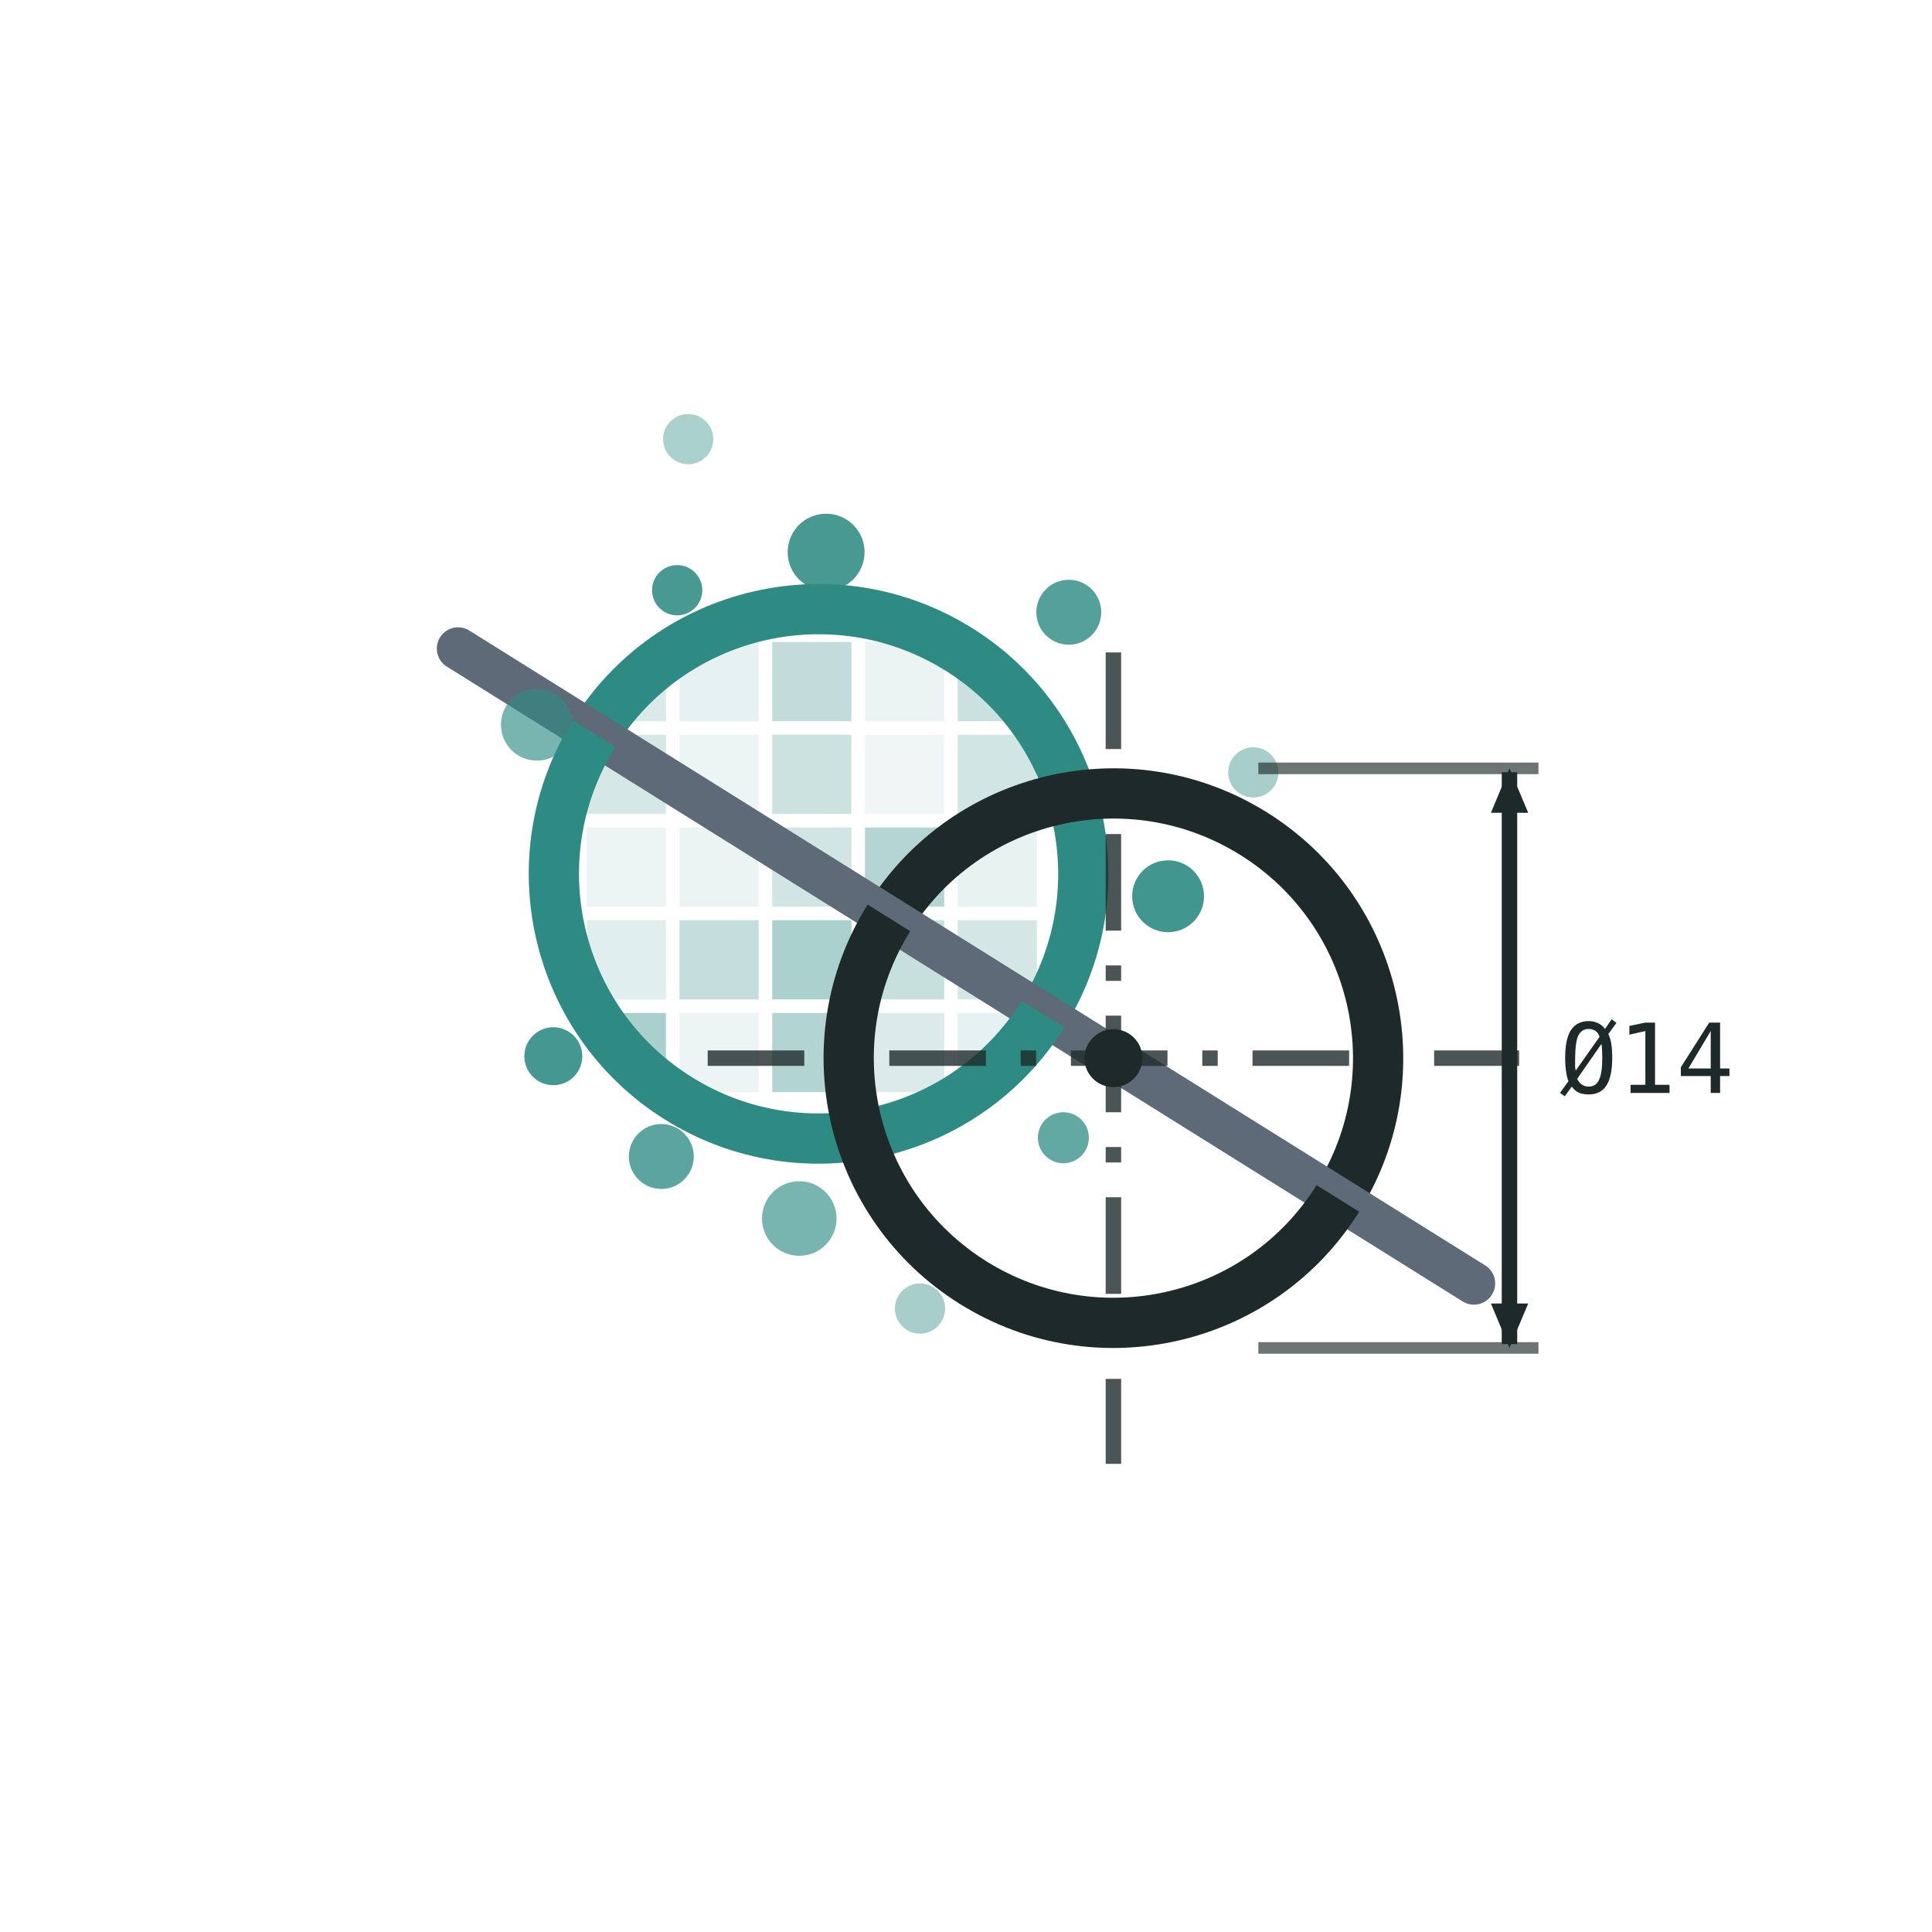
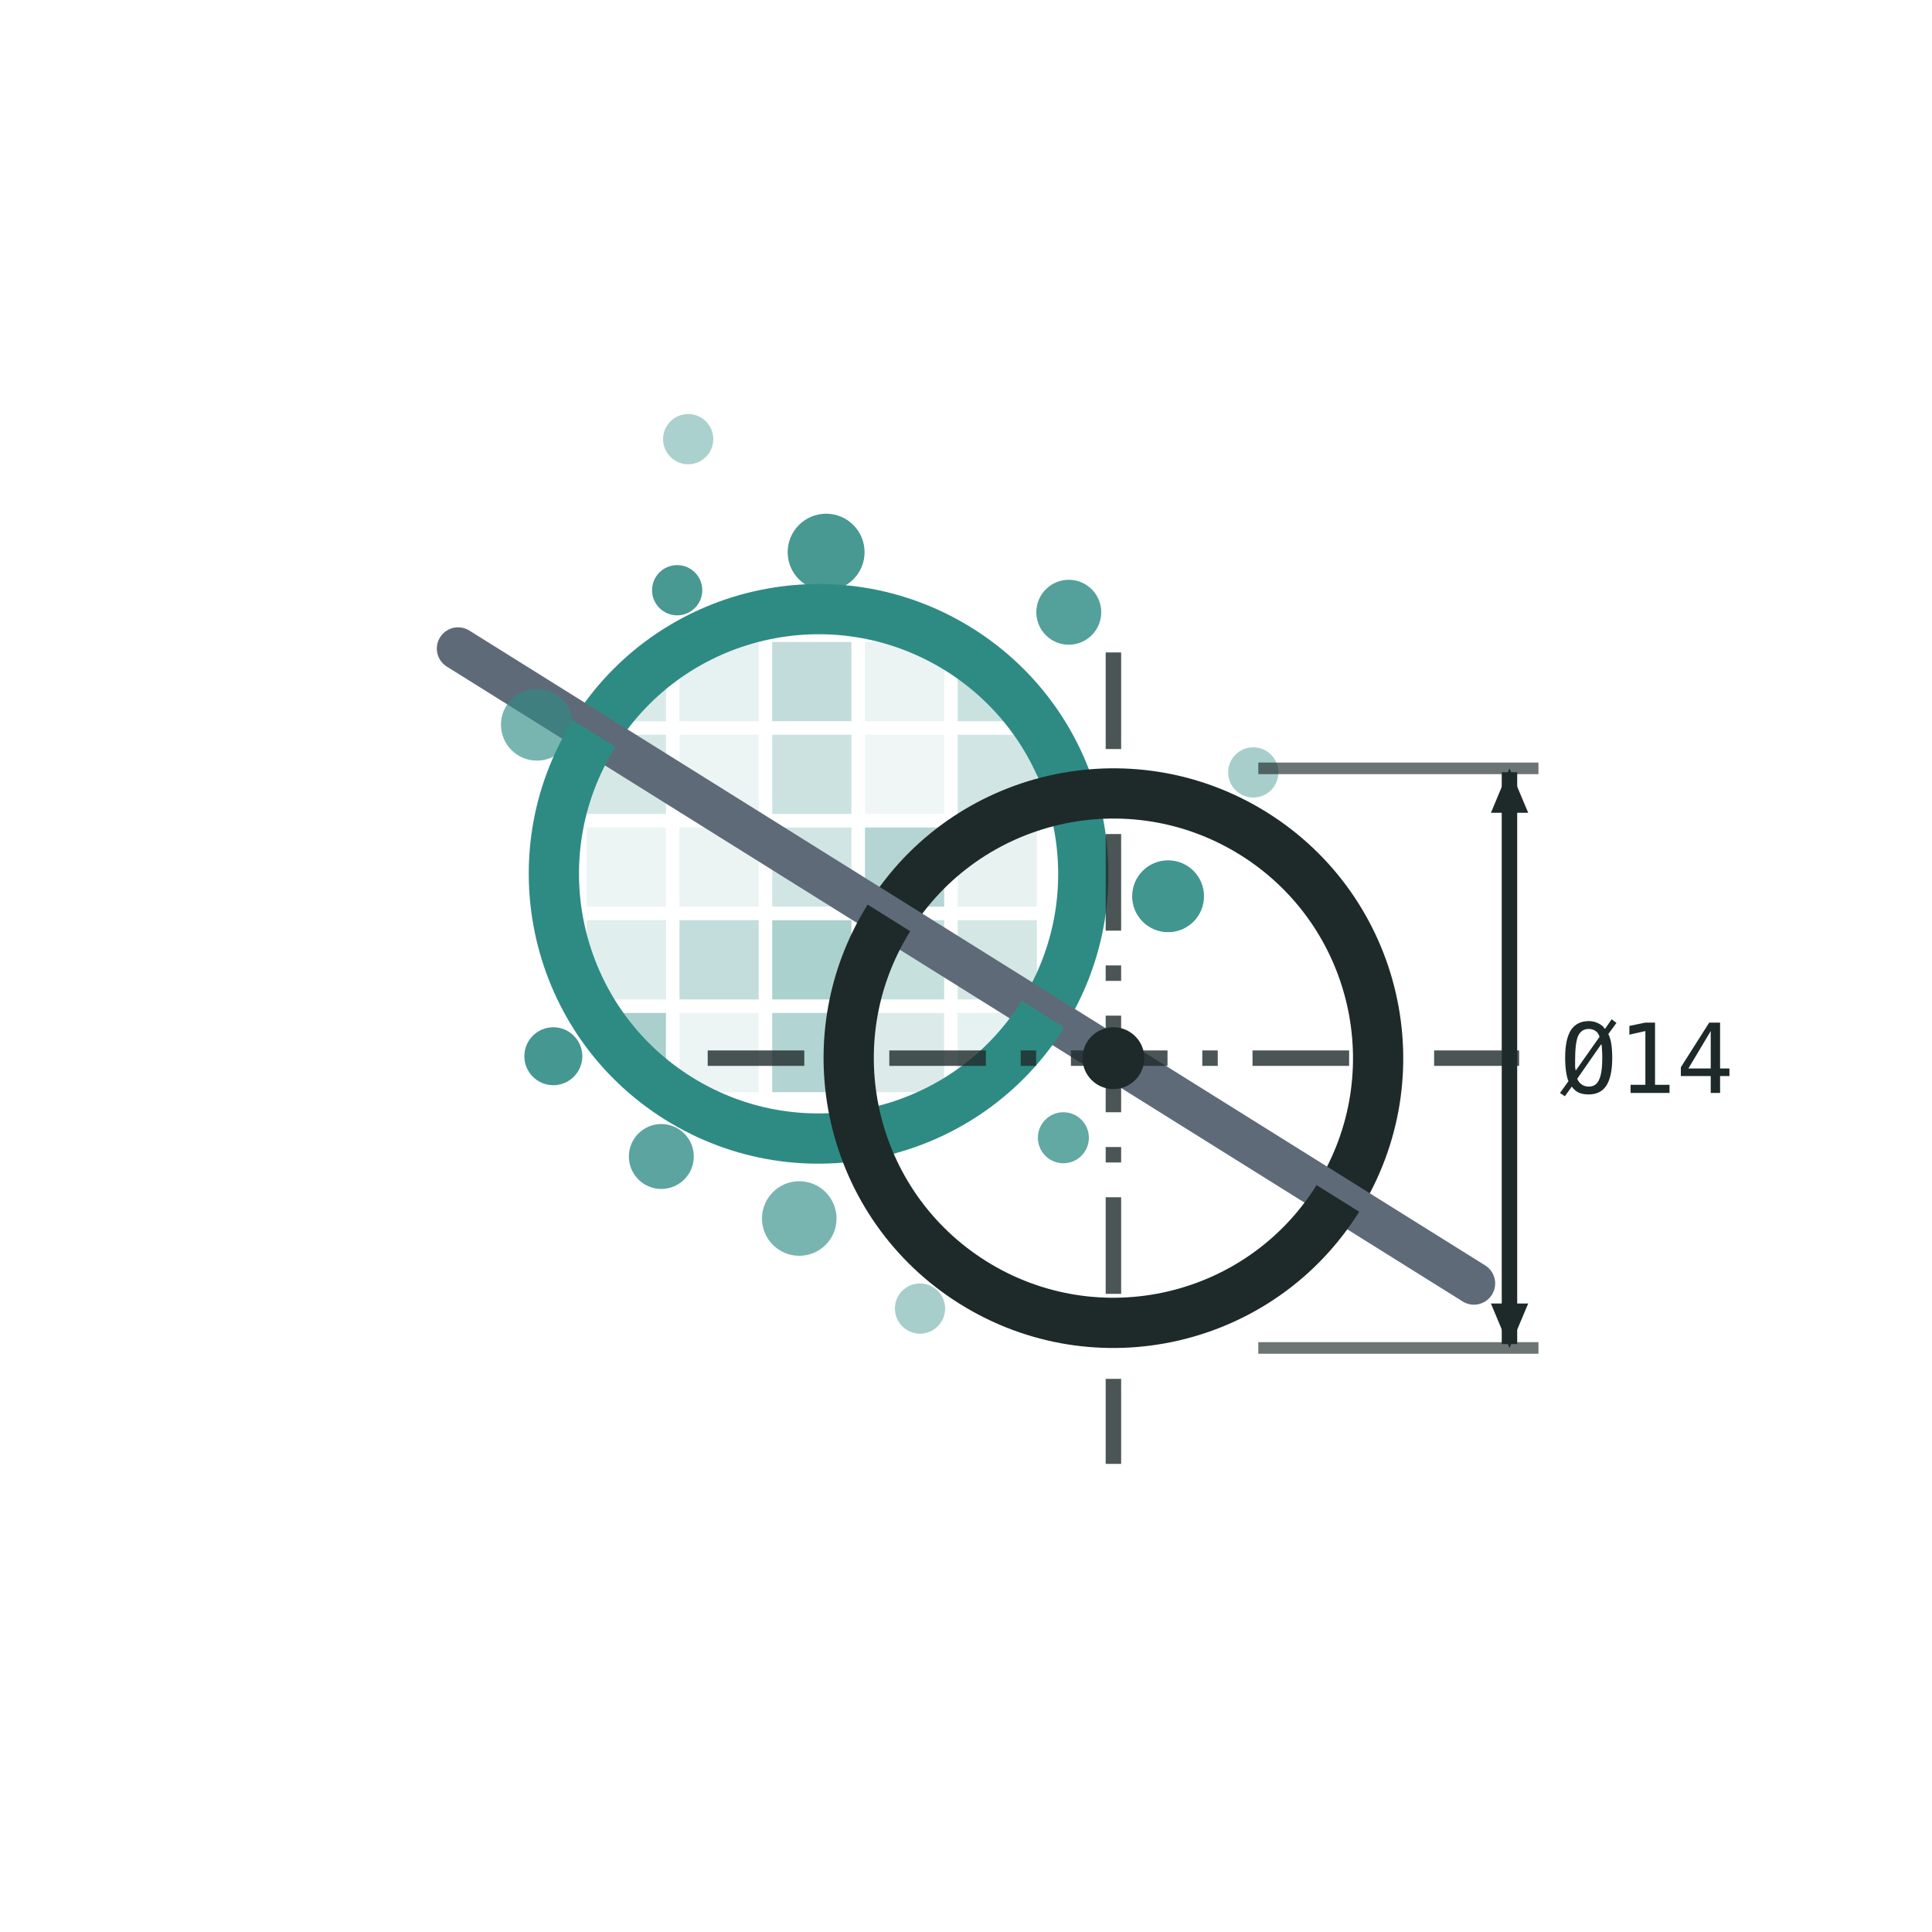
<svg xmlns="http://www.w3.org/2000/svg" viewBox="0 0 100 100">
  <defs>
-     <clipPath id="cg">
+     <clipPath id="g1n">
+       <rect x="-36.00" y="0" width="72.00" height="36.00" />
+     </clipPath>
+     <clipPath id="g1b">
+       <rect x="-36.00" y="-36.00" width="72.00" height="36.00" />
+     </clipPath>
+     <clipPath id="g2n">
+       <rect x="-36.00" y="0" width="72.00" height="36.00" />
+     </clipPath>
+     <clipPath id="g2b">
+       <rect x="-36.00" y="-36.00" width="72.00" height="36.00" />
+     </clipPath>
+     <clipPath id="hm">
      <circle cx="42.37" cy="45.23" r="14.40" />
    </clipPath>
-     <clipPath id="n136">
-       <rect x="-36.00" y="0.00" width="72.00" height="36.00" />
-     </clipPath>
-     <clipPath id="b136">
-       <rect x="-36.00" y="-36.00" width="72.00" height="36.00" />
-     </clipPath>
-     <clipPath id="n82962">
-       <rect x="-36.00" y="0.00" width="72.00" height="36.00" />
-     </clipPath>
-     <clipPath id="b82962">
-       <rect x="-36.00" y="-36.00" width="72.00" height="36.00" />
-     </clipPath>
  </defs>
-   <g clip-path="url(#cg)" fill="#2E8B84">
+   <g clip-path="url(#hm)" fill="#2E8B84">
    <rect x="30.37" y="33.23" width="4.10" height="4.10" opacity="0.18" />
    <rect x="35.17" y="33.23" width="4.10" height="4.10" opacity="0.12" />
    <rect x="39.97" y="33.23" width="4.10" height="4.10" opacity="0.3" />
    <rect x="44.77" y="33.23" width="4.10" height="4.10" opacity="0.1" />
    <rect x="49.57" y="33.23" width="4.10" height="4.10" opacity="0.26" />
    <rect x="30.37" y="38.03" width="4.10" height="4.10" opacity="0.2" />
    <rect x="35.17" y="38.03" width="4.10" height="4.10" opacity="0.09" />
    <rect x="39.97" y="38.03" width="4.10" height="4.10" opacity="0.25" />
    <rect x="44.77" y="38.03" width="4.10" height="4.10" opacity="0.08" />
    <rect x="49.57" y="38.03" width="4.10" height="4.10" opacity="0.22" />
    <rect x="30.37" y="42.83" width="4.10" height="4.10" opacity="0.09" />
    <rect x="35.17" y="42.83" width="4.10" height="4.10" opacity="0.1" />
    <rect x="39.97" y="42.83" width="4.10" height="4.10" opacity="0.22" />
    <rect x="44.77" y="42.83" width="4.10" height="4.10" opacity="0.36" />
    <rect x="49.57" y="42.83" width="4.10" height="4.10" opacity="0.11" />
    <rect x="30.37" y="47.63" width="4.10" height="4.10" opacity="0.15" />
    <rect x="35.17" y="47.63" width="4.10" height="4.10" opacity="0.29" />
    <rect x="39.97" y="47.63" width="4.10" height="4.10" opacity="0.4" />
    <rect x="44.77" y="47.63" width="4.10" height="4.10" opacity="0.27" />
    <rect x="49.57" y="47.63" width="4.10" height="4.10" opacity="0.21" />
    <rect x="30.37" y="52.43" width="4.10" height="4.10" opacity="0.41" />
    <rect x="35.17" y="52.43" width="4.10" height="4.10" opacity="0.09" />
    <rect x="39.97" y="52.43" width="4.10" height="4.10" opacity="0.37" />
    <rect x="44.77" y="52.43" width="4.10" height="4.10" opacity="0.17" />
    <rect x="49.57" y="52.43" width="4.10" height="4.10" opacity="0.12" />
  </g>
  <g transform="translate(42.37,45.23) rotate(32.00)">
-     <g clip-path="url(#b136)">
-       <path d="M 15.00 0 A 15.00 15.00 0 0 1 -15.00 0 A 15.00 15.00 0 0 1 15.00 0 Z M 12.40 0 A 12.40 12.40 0 0 1 -12.40 0 A 12.40 12.40 0 0 1 12.40 0 Z" fill="#2E8B84" fill-rule="evenodd" />
+     <g clip-path="url(#g1b)">
+       <path d="M 15.00 0 A 15.00 15.00 0 0 1 -15.00 0 A 15.00 15.00 0 0 1 15.00 0 Z M 12.40 0 A 12.40 12.40 0 0 1 -12.40 0 A 12.40 12.40 0 0 1 12.40 0 Z " fill="#2E8B84" fill-rule="evenodd" />
    </g>
  </g>
  <g transform="translate(57.63,54.77) rotate(32.00)">
-     <g clip-path="url(#b82962)">
-       <path d="M 15.00 0 A 15.00 15.00 0 0 1 -15.00 0 A 15.00 15.00 0 0 1 15.00 0 Z M 12.40 0 A 12.40 12.40 0 0 1 -12.40 0 A 12.40 12.40 0 0 1 12.40 0 Z" fill="#1E2A2A" fill-rule="evenodd" />
+     <g clip-path="url(#g2b)">
+       <path d="M 15.00 0 A 15.00 15.00 0 0 1 -15.00 0 A 15.00 15.00 0 0 1 15.00 0 Z M 12.40 0 A 12.40 12.40 0 0 1 -12.40 0 A 12.40 12.40 0 0 1 12.40 0 Z " fill="#1E2A2A" fill-rule="evenodd" />
    </g>
  </g>
  <line x1="23.71" y1="33.57" x2="76.29" y2="66.43" stroke="#5E6A78" stroke-width="2.2" stroke-linecap="round" />
  <g transform="translate(42.37,45.23) rotate(32.00)">
-     <g clip-path="url(#n136)">
-       <path d="M 15.00 0 A 15.00 15.00 0 0 1 -15.00 0 A 15.00 15.00 0 0 1 15.00 0 Z M 12.40 0 A 12.40 12.40 0 0 1 -12.40 0 A 12.40 12.40 0 0 1 12.40 0 Z" fill="#2E8B84" fill-rule="evenodd" />
+     <g clip-path="url(#g1n)">
+       <path d="M 15.00 0 A 15.00 15.00 0 0 1 -15.00 0 A 15.00 15.00 0 0 1 15.00 0 Z M 12.40 0 A 12.40 12.40 0 0 1 -12.40 0 A 12.40 12.40 0 0 1 12.40 0 Z " fill="#2E8B84" fill-rule="evenodd" />
    </g>
  </g>
  <g transform="translate(57.63,54.77) rotate(32.00)">
-     <g clip-path="url(#n82962)">
-       <path d="M 15.00 0 A 15.00 15.00 0 0 1 -15.00 0 A 15.00 15.00 0 0 1 15.00 0 Z M 12.40 0 A 12.40 12.40 0 0 1 -12.40 0 A 12.40 12.40 0 0 1 12.40 0 Z" fill="#1E2A2A" fill-rule="evenodd" />
+     <g clip-path="url(#g2n)">
+       <path d="M 15.00 0 A 15.00 15.00 0 0 1 -15.00 0 A 15.00 15.00 0 0 1 15.00 0 Z M 12.40 0 A 12.40 12.40 0 0 1 -12.40 0 A 12.40 12.40 0 0 1 12.40 0 Z " fill="#1E2A2A" fill-rule="evenodd" />
    </g>
  </g>
  <circle cx="60.46" cy="46.39" r="1.86" fill="#2E8B84" opacity="0.9" />
  <circle cx="55.04" cy="58.89" r="1.32" fill="#2E8B84" opacity="0.75" />
  <circle cx="41.37" cy="63.07" r="1.93" fill="#2E8B84" opacity="0.64" />
  <circle cx="34.23" cy="59.86" r="1.68" fill="#2E8B84" opacity="0.78" />
  <circle cx="28.64" cy="54.67" r="1.50" fill="#2E8B84" opacity="0.89" />
  <circle cx="27.79" cy="37.51" r="1.86" fill="#2E8B84" opacity="0.64" />
  <circle cx="35.05" cy="30.55" r="1.30" fill="#2E8B84" opacity="0.88" />
  <circle cx="42.76" cy="28.58" r="1.99" fill="#2E8B84" opacity="0.88" />
  <circle cx="55.32" cy="31.69" r="1.68" fill="#2E8B84" opacity="0.82" />
  <circle cx="64.87" cy="39.98" r="1.3" fill="#2E8B84" opacity="0.42" />
  <circle cx="35.62" cy="22.73" r="1.3" fill="#2E8B84" opacity="0.4" />
  <circle cx="47.62" cy="67.73" r="1.3" fill="#2E8B84" opacity="0.42" />
  <line x1="36.63" y1="54.77" x2="78.63" y2="54.77" stroke="#1E2A2A" stroke-width="0.8" stroke-dasharray="5 1.8 0.8 1.8" opacity="0.8" />
  <line x1="57.63" y1="33.77" x2="57.63" y2="75.77" stroke="#1E2A2A" stroke-width="0.8" stroke-dasharray="5 1.8 0.8 1.8" opacity="0.8" />
  <line x1="65.13" y1="39.77" x2="79.63" y2="39.77" stroke="#1E2A2A" stroke-width="0.6" opacity="0.65" />
  <line x1="65.13" y1="69.77" x2="79.63" y2="69.77" stroke="#1E2A2A" stroke-width="0.6" opacity="0.65" />
  <line x1="78.13" y1="39.97" x2="78.13" y2="69.57" stroke="#1E2A2A" stroke-width="0.8" />
  <polygon points="78.13,39.77 79.10,42.07 77.17,42.07" fill="#1E2A2A" />
  <polygon points="78.13,69.77 77.17,67.47 79.10,67.47" fill="#1E2A2A" />
-   <text x="80.73" y="56.57" font-family="ui-monospace,DejaVu Sans Mono,monospace" font-size="5.0" fill="#1E2A2A">Ø14</text>
-   <circle cx="57.63" cy="54.77" r="1.5" fill="#1E2A2A" />
+   <text x="80.73" y="56.57" font-family="ui-monospace, DejaVu Sans Mono, Menlo, monospace" font-size="5.0" fill="#1E2A2A">Ø14</text>
+   <circle cx="57.63" cy="54.77" r="1.6" fill="#1E2A2A" />
</svg>
